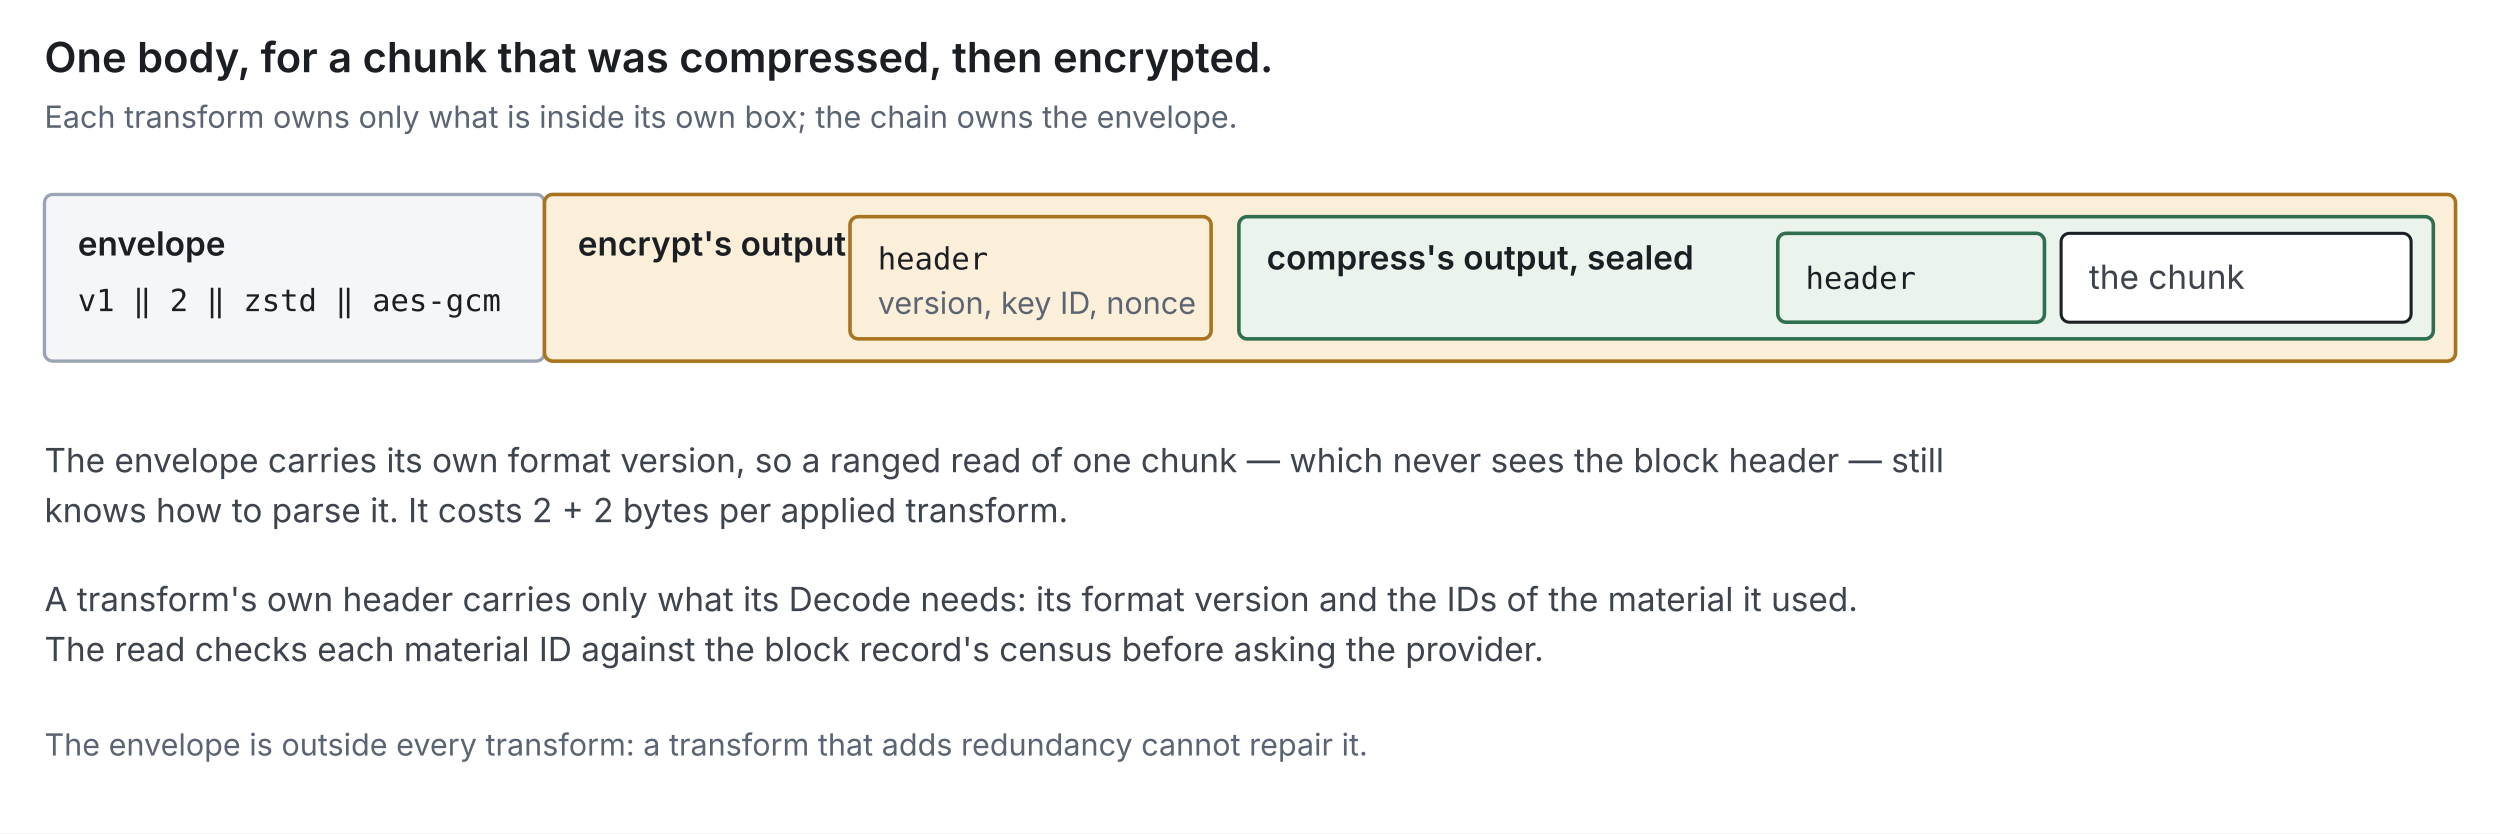
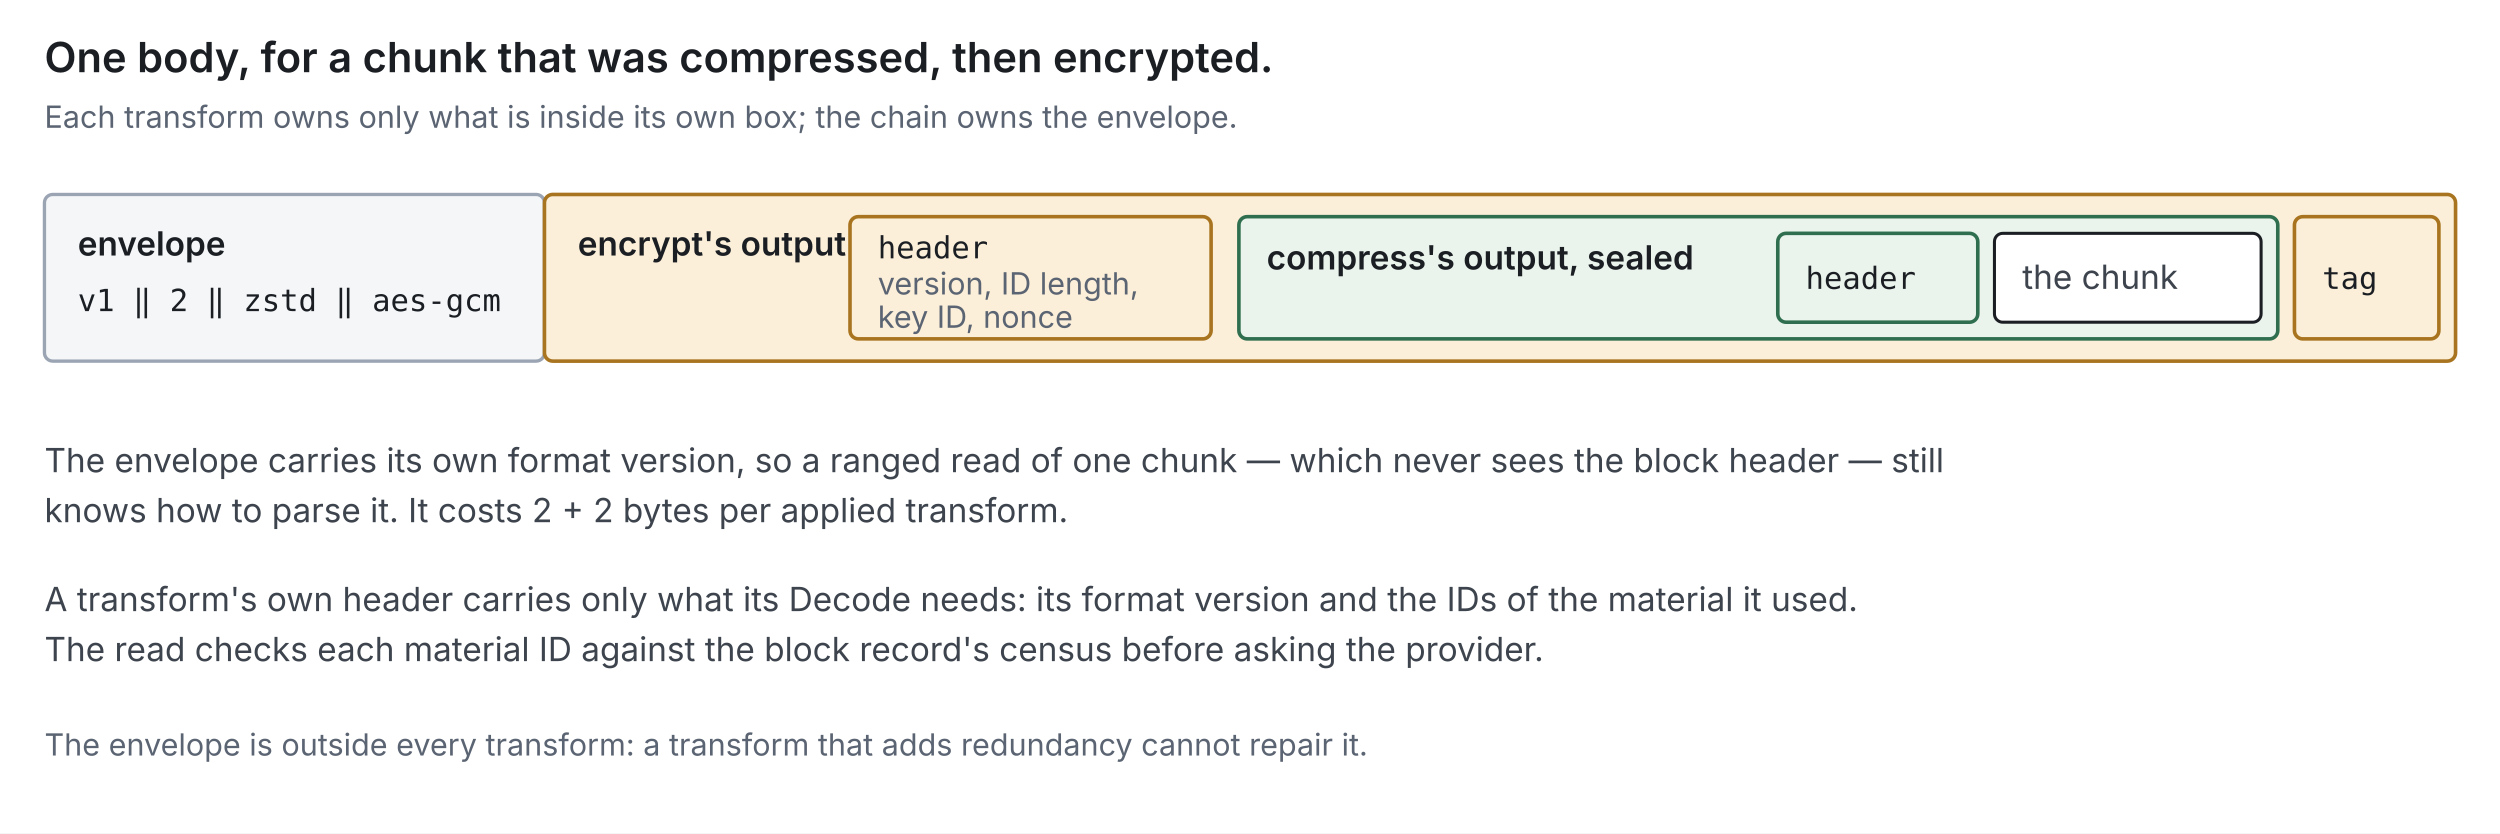
<svg xmlns="http://www.w3.org/2000/svg" viewBox="0 0 900 300" width="900" height="300" font-family="system-ui,-apple-system,Segoe UI,sans-serif">
  <defs>
    <style>
.t{font-size:15px;font-weight:600;fill:#1b1f24}.h{font-size:12px;font-weight:600;fill:#1b1f24}.l{font-size:12px;fill:#3d444d}.s{font-size:11px;fill:#5b6472}
.m{font-family:ui-monospace,SFMono-Regular,Menlo,monospace;font-size:11px;fill:#1b1f24}
.env{fill:#f4f6f8;stroke:#9aa4b2;stroke-width:1.2}.c{fill:#dce9f7;stroke:#4a7fb5;stroke-width:1.3}.a{fill:#eaf4ec;stroke:#2f6f4f;stroke-width:1.3}
.p{fill:#ffffff;stroke:#1b1f24;stroke-width:1.1}.k{fill:#fbefd9;stroke:#a8741f;stroke-width:1.3}.r{fill:#f8e3e6;stroke:#a33a4d;stroke-width:1.3}
.ar{stroke:#3d444d;stroke-width:1.3;fill:none;marker-end:url(#h)}.dash{stroke:#9aa4b2;stroke-width:1.1;stroke-dasharray:4 3;fill:none}
</style>
    <marker id="h" viewBox="0 0 10 10" refX="9" refY="5" markerWidth="7" markerHeight="7" orient="auto-start-reverse">
      <path d="M0 0L10 5L0 10z" fill="#3d444d" />
    </marker>
  </defs>
  <rect width="900" height="300" fill="#ffffff" />
  <text x="16" y="26" class="t">One body, for a chunk that was compressed, then encrypted.</text>
  <text x="16" y="46" class="s">Each transform owns only what is inside its own box; the chain owns the envelope.</text>
  <rect x="16" y="70" width="180" height="60" rx="3" class="env" />
  <text x="28" y="92" class="h">envelope</text>
  <text x="28" y="112" class="m">v1 ‖ 2 ‖ zstd ‖ aes-gcm</text>
  <rect x="196" y="70" width="688" height="60" rx="3" class="k" />
  <text x="208" y="92" class="h">encrypt's output</text>
  <rect x="306" y="78" width="130" height="44" rx="3" class="k" />
-   <text x="316" y="97" class="m">header</text>
-   <text x="316" y="113" class="s">version, key ID, nonce</text>
-   <rect x="446" y="78" width="430" height="44" rx="3" class="a" />
+   <text x="316" y="93" class="m">header</text>
+   <text x="316" y="106" class="s">version, ID length,</text>
+   <text x="316" y="118" class="s">key ID, nonce</text>
+   <rect x="446" y="78" width="374" height="44" rx="3" class="a" />
  <text x="456" y="97" class="h">compress's output, sealed</text>
-   <rect x="640" y="84" width="96" height="32" rx="3" class="a" />
+   <rect x="640" y="84" width="72" height="32" rx="3" class="a" />
  <text x="650" y="104" class="m">header</text>
-   <rect x="742" y="84" width="126" height="32" rx="3" class="p" />
-   <text x="752" y="104" class="l">the chunk</text>
+   <rect x="718" y="84" width="96" height="32" rx="3" class="p" />
+   <text x="728" y="104" class="l">the chunk</text>
+   <rect x="826" y="78" width="52" height="44" rx="3" class="k" />
+   <text x="836" y="104" class="m">tag</text>
  <text x="16" y="170" class="l">The envelope carries its own format version, so a ranged read of one chunk — which never sees the block header — still</text>
  <text x="16" y="188" class="l">knows how to parse it. It costs 2 + 2 bytes per applied transform.</text>
  <text x="16" y="220" class="l">A transform's own header carries only what its Decode needs: its format version and the IDs of the material it used.</text>
  <text x="16" y="238" class="l">The read checks each material ID against the block record's census before asking the provider.</text>
  <text x="16" y="272" class="s">The envelope is outside every transform: a transform that adds redundancy cannot repair it.</text>
</svg>
